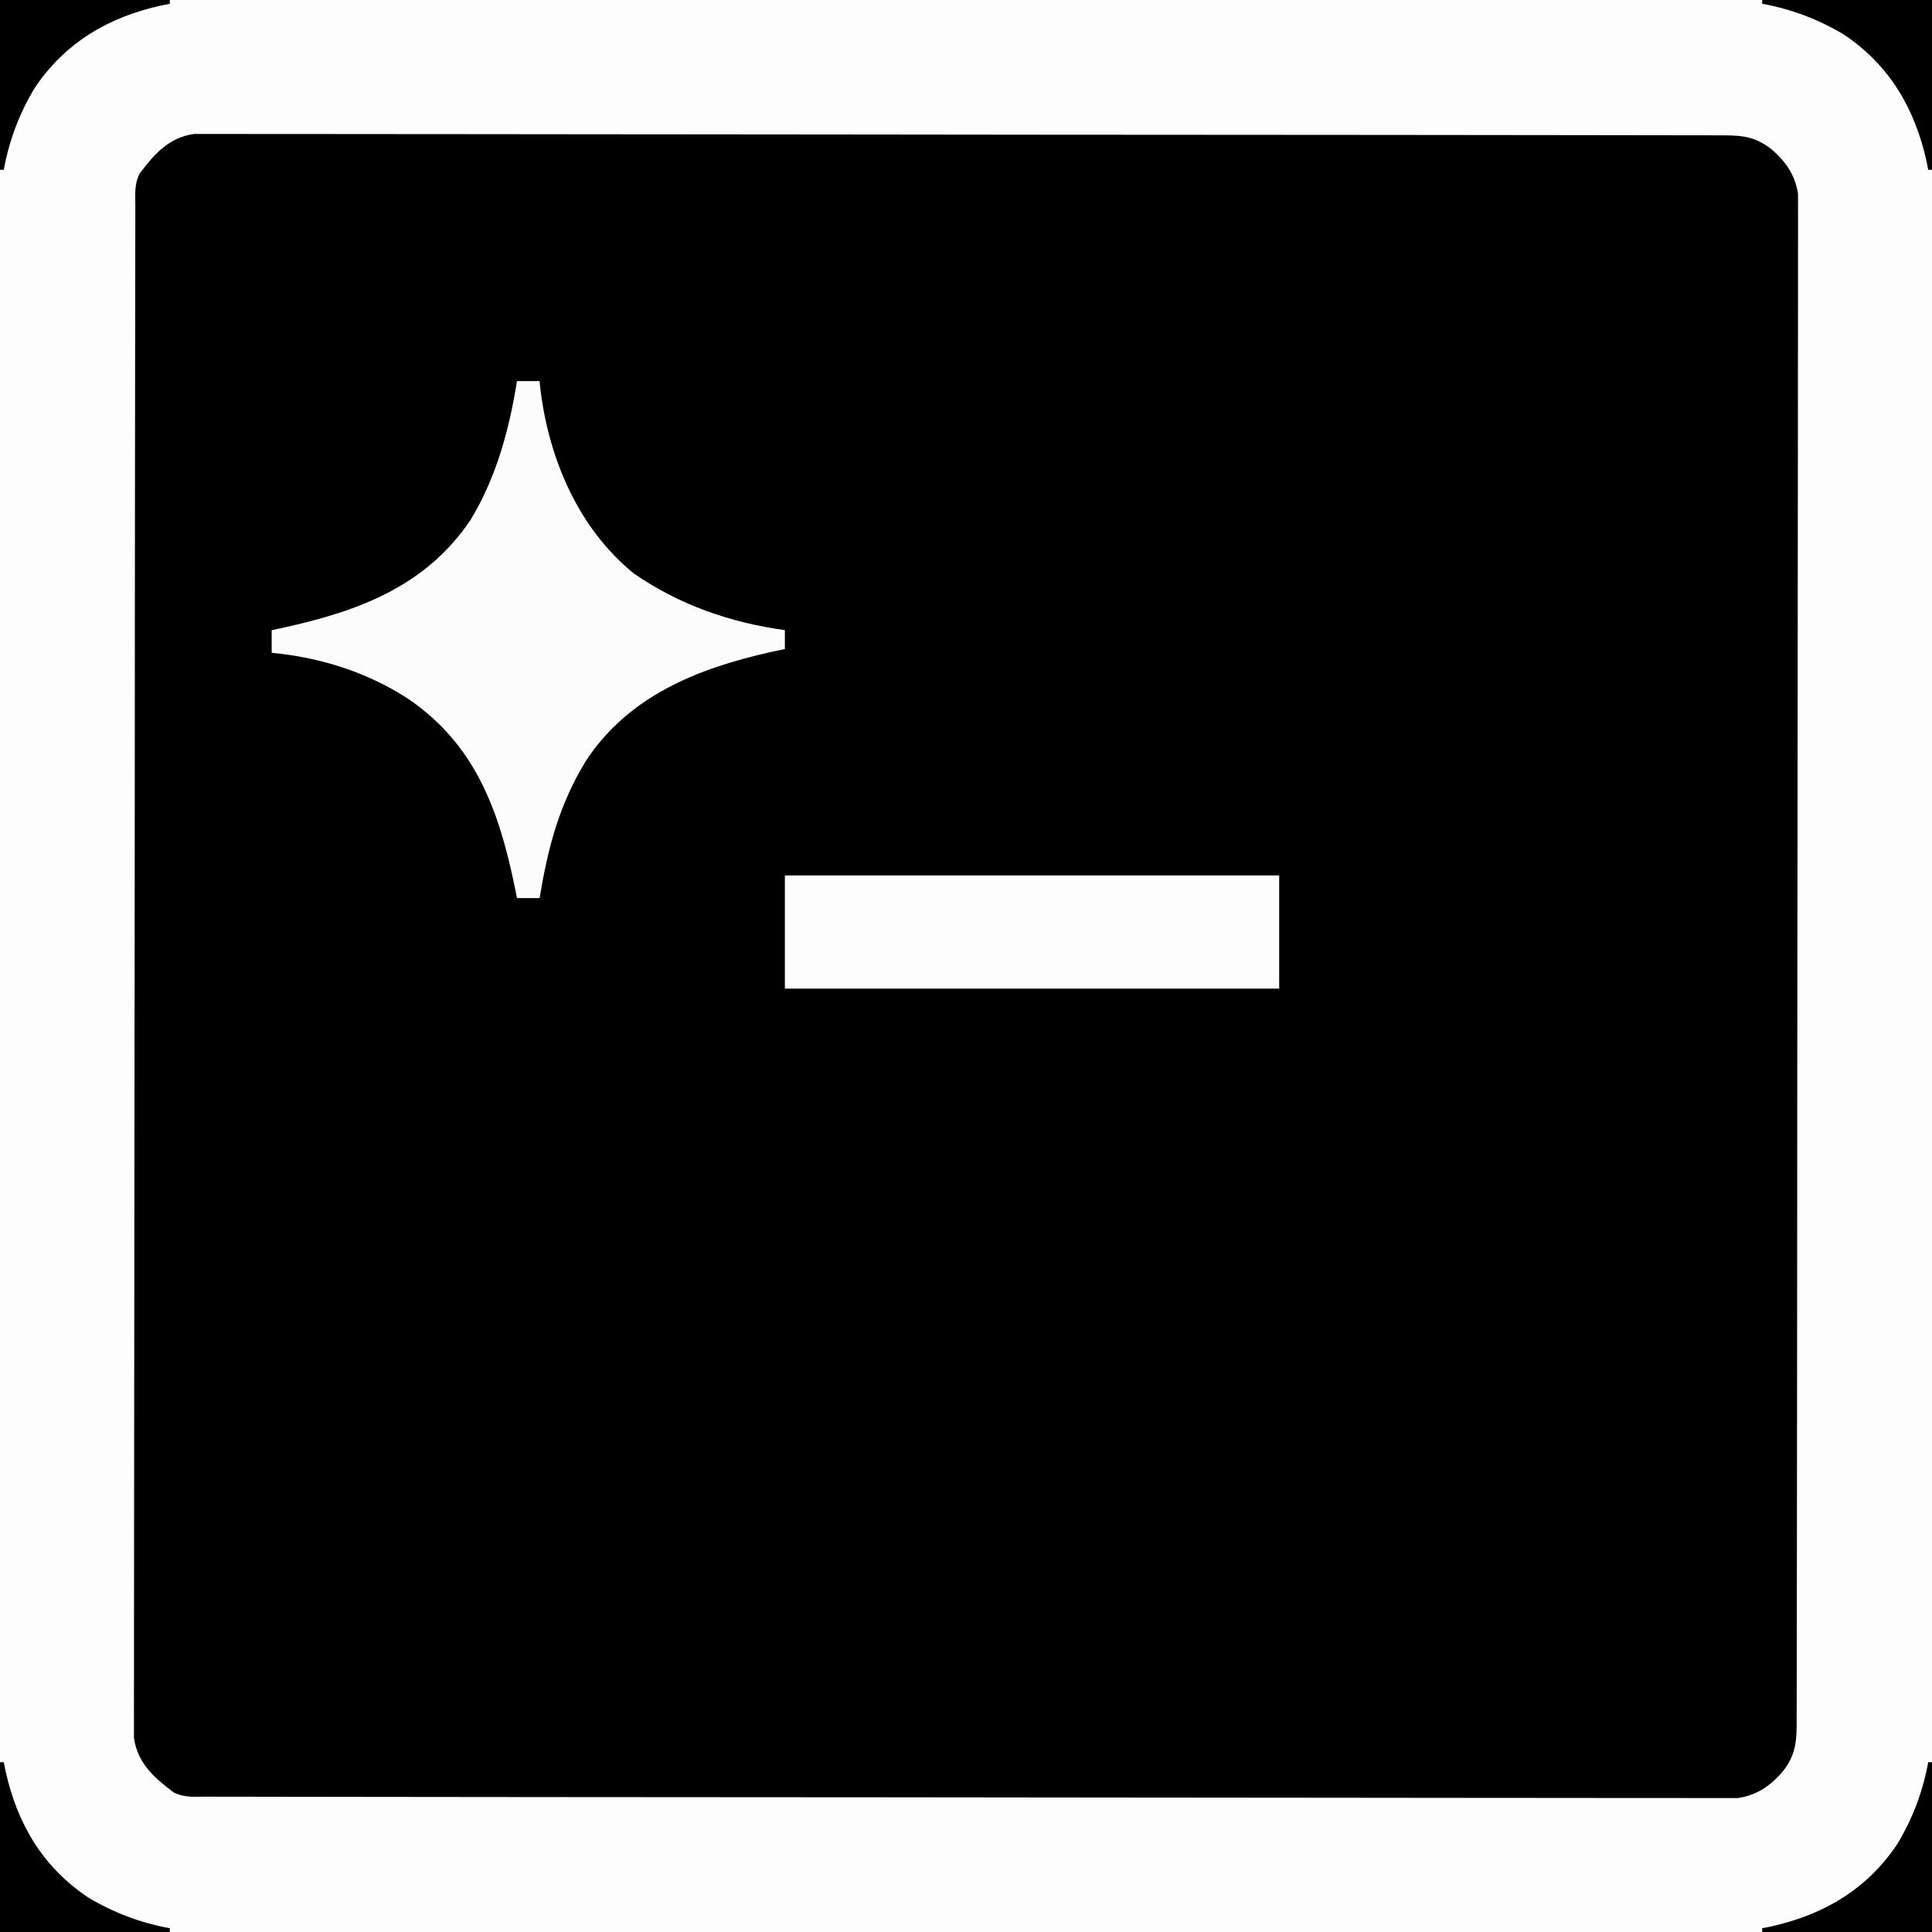
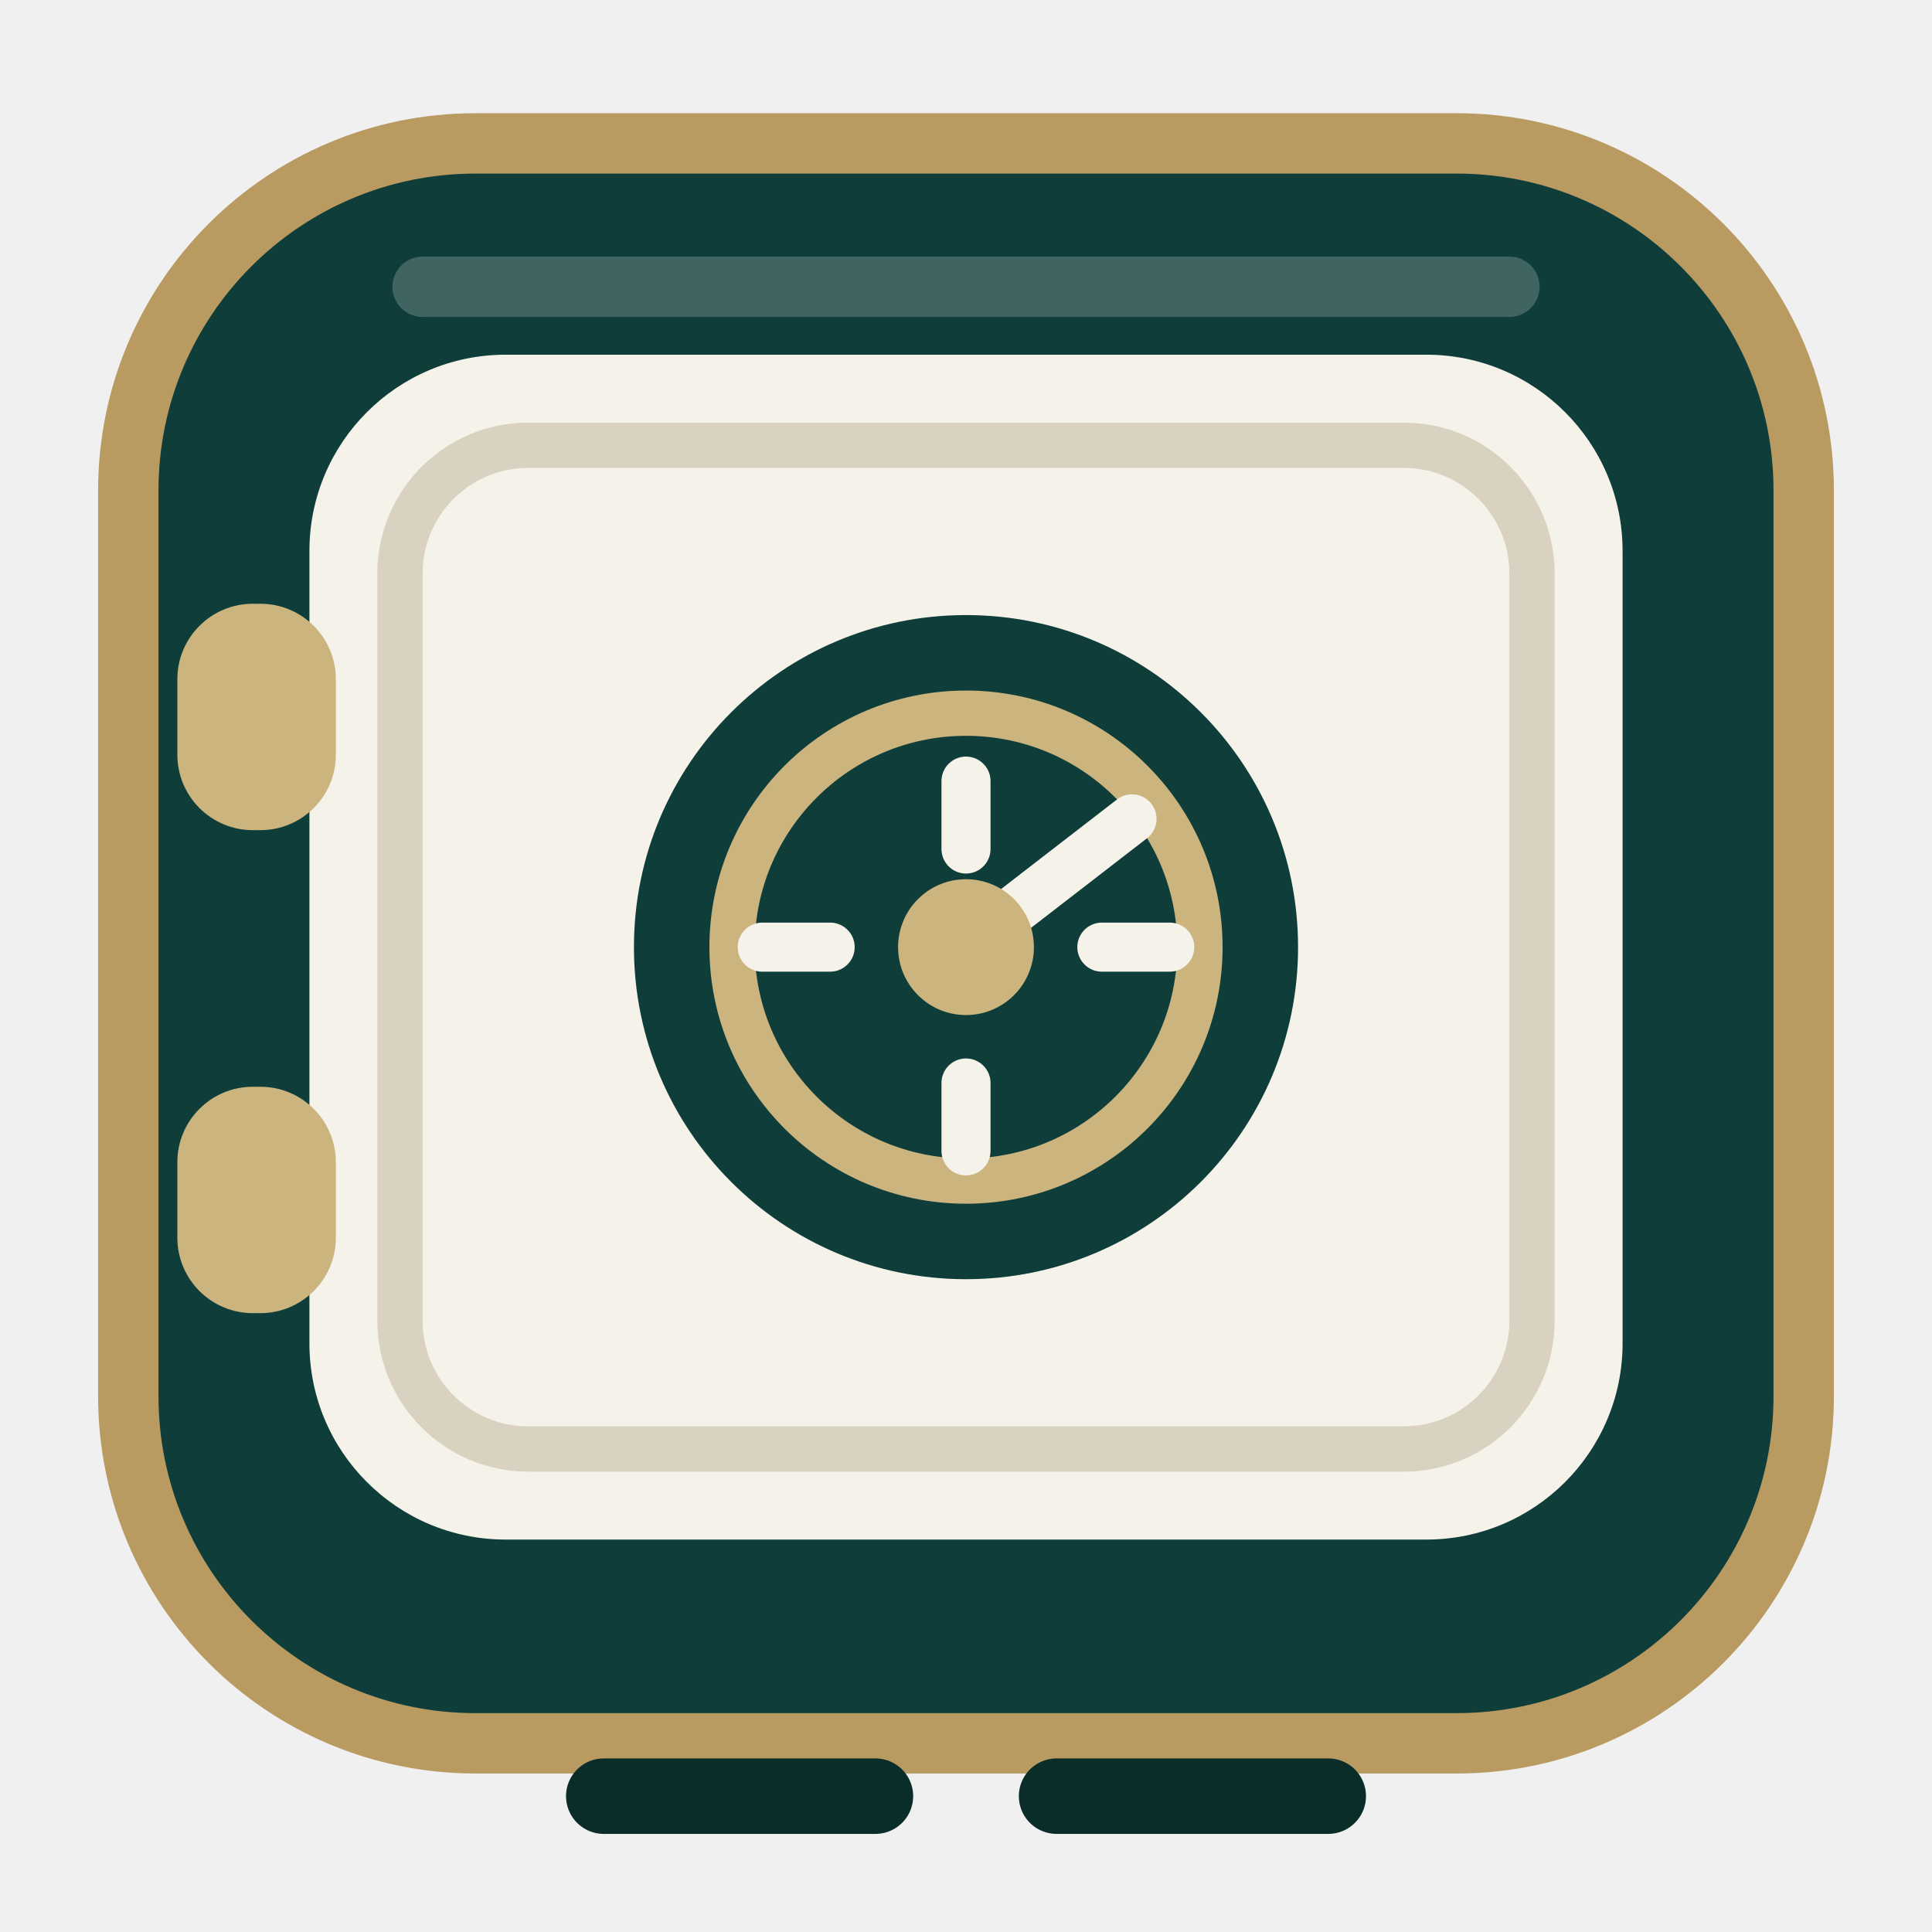
- <svg xmlns="http://www.w3.org/2000/svg" version="1.1" width="512" height="512">
-   <path d="M0 0 C168.96 0 337.92 0 512 0 C512 168.96 512 337.92 512 512 C343.04 512 174.08 512 0 512 C0 343.04 0 174.08 0 0 Z " fill="#000000" transform="translate(0,0)" />
-   <path d="M0 0 C168.96 0 337.92 0 512 0 C512 168.96 512 337.92 512 512 C343.04 512 174.08 512 0 512 C0 343.04 0 174.08 0 0 Z M37 46 C35.542 48.916 35.87 51.468 35.866 54.726 C35.863 55.429 35.861 56.132 35.859 56.856 C35.852 59.235 35.852 61.614 35.853 63.993 C35.85 65.706 35.846 67.42 35.842 69.133 C35.832 73.86 35.828 78.587 35.825 83.314 C35.821 88.405 35.812 93.496 35.803 98.586 C35.783 110.89 35.773 123.193 35.764 135.496 C35.76 141.286 35.755 147.075 35.749 152.864 C35.732 172.1 35.718 191.336 35.711 210.572 C35.709 215.567 35.707 220.561 35.705 225.556 C35.704 226.797 35.704 228.038 35.703 229.317 C35.695 249.437 35.67 269.557 35.637 289.676 C35.604 310.317 35.586 330.958 35.583 351.599 C35.581 363.195 35.572 374.79 35.547 386.385 C35.525 396.258 35.517 406.131 35.526 416.005 C35.531 421.044 35.529 426.084 35.51 431.124 C35.492 435.735 35.493 440.346 35.509 444.958 C35.511 446.628 35.507 448.299 35.495 449.969 C35.48 452.237 35.489 454.503 35.505 456.77 C35.504 458.031 35.503 459.291 35.502 460.59 C36.491 467.36 40.84 471.074 46 475 C48.916 476.458 51.468 476.13 54.726 476.134 C55.78 476.138 55.78 476.138 56.856 476.141 C59.235 476.148 61.614 476.148 63.993 476.147 C65.706 476.15 67.42 476.154 69.133 476.158 C73.86 476.168 78.587 476.172 83.314 476.175 C88.405 476.179 93.496 476.188 98.586 476.197 C110.89 476.217 123.193 476.227 135.496 476.236 C141.286 476.24 147.075 476.245 152.864 476.251 C172.1 476.268 191.336 476.282 210.572 476.289 C215.567 476.291 220.561 476.293 225.556 476.295 C227.418 476.296 227.418 476.296 229.317 476.297 C249.437 476.305 269.557 476.33 289.676 476.363 C310.317 476.396 330.958 476.414 351.599 476.417 C363.195 476.419 374.79 476.428 386.385 476.453 C396.258 476.475 406.131 476.483 416.005 476.474 C421.044 476.469 426.084 476.471 431.124 476.49 C435.735 476.508 440.346 476.507 444.958 476.491 C446.628 476.489 448.299 476.493 449.969 476.505 C452.237 476.52 454.503 476.511 456.77 476.495 C458.031 476.496 459.291 476.497 460.59 476.498 C465.743 475.745 469.553 473.011 472.812 469 C476.218 464.33 476.126 460.786 476.134 455.059 C476.137 454.357 476.139 453.655 476.141 452.932 C476.148 450.569 476.148 448.206 476.147 445.842 C476.15 444.135 476.154 442.429 476.158 440.722 C476.168 436.022 476.172 431.323 476.175 426.623 C476.179 421.558 476.188 416.493 476.197 411.428 C476.217 399.194 476.227 386.96 476.236 374.725 C476.24 368.967 476.245 363.209 476.251 357.451 C476.268 338.316 476.282 319.181 476.289 300.046 C476.291 295.08 476.293 290.114 476.295 285.148 C476.296 283.914 476.296 282.679 476.297 281.408 C476.305 261.398 476.33 241.389 476.363 221.379 C476.396 200.846 476.414 180.314 476.417 159.781 C476.419 148.249 476.428 136.716 476.453 125.183 C476.475 115.365 476.483 105.547 476.474 95.729 C476.469 90.717 476.471 85.706 476.49 80.695 C476.508 76.109 476.507 71.524 476.491 66.938 C476.489 65.277 476.493 63.617 476.505 61.956 C476.52 59.701 476.511 57.448 476.495 55.193 C476.496 53.313 476.496 53.313 476.498 51.395 C475.744 46.251 473.004 42.441 469 39.188 C464.33 35.782 460.786 35.874 455.059 35.866 C454.006 35.862 454.006 35.862 452.932 35.859 C450.569 35.852 448.206 35.852 445.842 35.853 C444.135 35.85 442.429 35.846 440.722 35.842 C436.022 35.832 431.323 35.828 426.623 35.825 C421.558 35.821 416.493 35.812 411.428 35.803 C399.194 35.783 386.96 35.773 374.725 35.764 C368.967 35.76 363.209 35.755 357.451 35.749 C338.316 35.732 319.181 35.718 300.046 35.711 C295.08 35.709 290.114 35.707 285.148 35.705 C283.297 35.704 283.297 35.704 281.408 35.703 C261.398 35.695 241.389 35.67 221.379 35.637 C200.846 35.604 180.314 35.586 159.781 35.583 C148.249 35.581 136.716 35.572 125.183 35.547 C115.365 35.525 105.547 35.517 95.729 35.526 C90.717 35.531 85.706 35.529 80.695 35.51 C76.109 35.492 71.524 35.493 66.938 35.509 C65.277 35.511 63.617 35.507 61.956 35.495 C59.701 35.48 57.448 35.489 55.193 35.505 C53.94 35.504 52.686 35.503 51.395 35.502 C44.635 36.493 40.921 40.847 37 46 Z " fill="#FDFDFD" transform="translate(0,0)" />
-   <path d="M0 0 C1.98 0 3.96 0 6 0 C6.112 1.129 6.112 1.129 6.227 2.281 C8.514 20.758 16.313 39.069 31 51 C43.084 59.324 56.465 63.975 71 66 C71 67.65 71 69.3 71 71 C69.113 71.402 69.113 71.402 67.188 71.812 C47.817 76.159 29.505 83.472 18.219 100.723 C11.132 112.358 8.197 123.735 6 137 C4.02 137 2.04 137 0 137 C-0.17 136.14 -0.34 135.28 -0.516 134.395 C-4.723 113.872 -10.943 96.372 -28.885 84.157 C-39.71 77.117 -52.191 73.208 -65 72 C-65 70.02 -65 68.04 -65 66 C-63.385 65.654 -63.385 65.654 -61.738 65.301 C-41.857 60.917 -24.135 54.33 -12.312 36.812 C-5.485 25.553 -2.054 12.916 0 0 Z " fill="#FCFCFC" transform="translate(137,101)" />
-   <path d="M0 0 C43.23 0 86.46 0 131 0 C131 9.9 131 19.8 131 30 C87.77 30 44.54 30 0 30 C0 20.1 0 10.2 0 0 Z " fill="#FDFDFD" transform="translate(208,232)" />
-   <path d="M0 0 C0.33 0 0.66 0 1 0 C1.147 0.739 1.294 1.477 1.445 2.238 C4.544 16.254 11.255 27.723 23.312 35.812 C30.113 39.889 37.206 42.575 45 44 C45 44.33 45 44.66 45 45 C30.15 45 15.3 45 0 45 C0 30.15 0 15.3 0 0 Z " fill="#000000" transform="translate(0,467)" />
-   <path d="M0 0 C0.33 0 0.66 0 1 0 C1 14.85 1 29.7 1 45 C-13.85 45 -28.7 45 -44 45 C-44 44.67 -44 44.34 -44 44 C-43.261 43.853 -42.523 43.706 -41.762 43.555 C-27.746 40.456 -16.277 33.745 -8.188 21.688 C-4.111 14.887 -1.425 7.794 0 0 Z " fill="#000000" transform="translate(511,467)" />
-   <path d="M0 0 C14.85 0 29.7 0 45 0 C45 14.85 45 29.7 45 45 C44.67 45 44.34 45 44 45 C43.853 44.261 43.706 43.523 43.555 42.762 C40.456 28.746 33.745 17.277 21.688 9.188 C14.887 5.111 7.794 2.425 0 1 C0 0.67 0 0.34 0 0 Z " fill="#000000" transform="translate(467,0)" />
-   <path d="M0 0 C14.85 0 29.7 0 45 0 C45 0.33 45 0.66 45 1 C44.261 1.147 43.523 1.294 42.762 1.445 C28.746 4.544 17.277 11.255 9.188 23.312 C5.111 30.113 2.425 37.206 1 45 C0.67 45 0.34 45 0 45 C0 30.15 0 15.3 0 0 Z " fill="#000000" transform="translate(0,0)" />
+ <svg xmlns="http://www.w3.org/2000/svg" viewBox="0 0 512 512" fill="none">
+   <rect x="34" y="38" width="444" height="424" rx="92" fill="#0f3d3a" stroke="#b99b62" stroke-width="16" />
+   <path d="M112 76h288" stroke="#fff" stroke-opacity=".2" stroke-width="16" stroke-linecap="round" />
+   <rect x="82" y="94" width="348" height="314" rx="52" fill="#f5f2e9" />
+   <rect x="106" y="118" width="300" height="266" rx="34" stroke="#d9d2c1" stroke-width="12" />
+   <rect x="47" y="160" width="42" height="60" rx="20" fill="#cbb47e" />
+   <rect x="47" y="288" width="42" height="60" rx="20" fill="#cbb47e" />
+   <circle cx="256" cy="251" r="88" fill="#0f3d3a" />
+   <circle cx="256" cy="251" r="62" stroke="#cbb47e" stroke-width="12" />
+   <path d="m256 251 44-34m-44-10v18m54 26h-18m-36 54v-18m-54-36h18" stroke="#f5f2e9" stroke-width="13" stroke-linecap="round" />
+   <circle cx="256" cy="251" r="18" fill="#cbb47e" />
+   <path d="M160 476h72m48 0h72" stroke="#0b2d2a" stroke-width="20" stroke-linecap="round" />
</svg>
